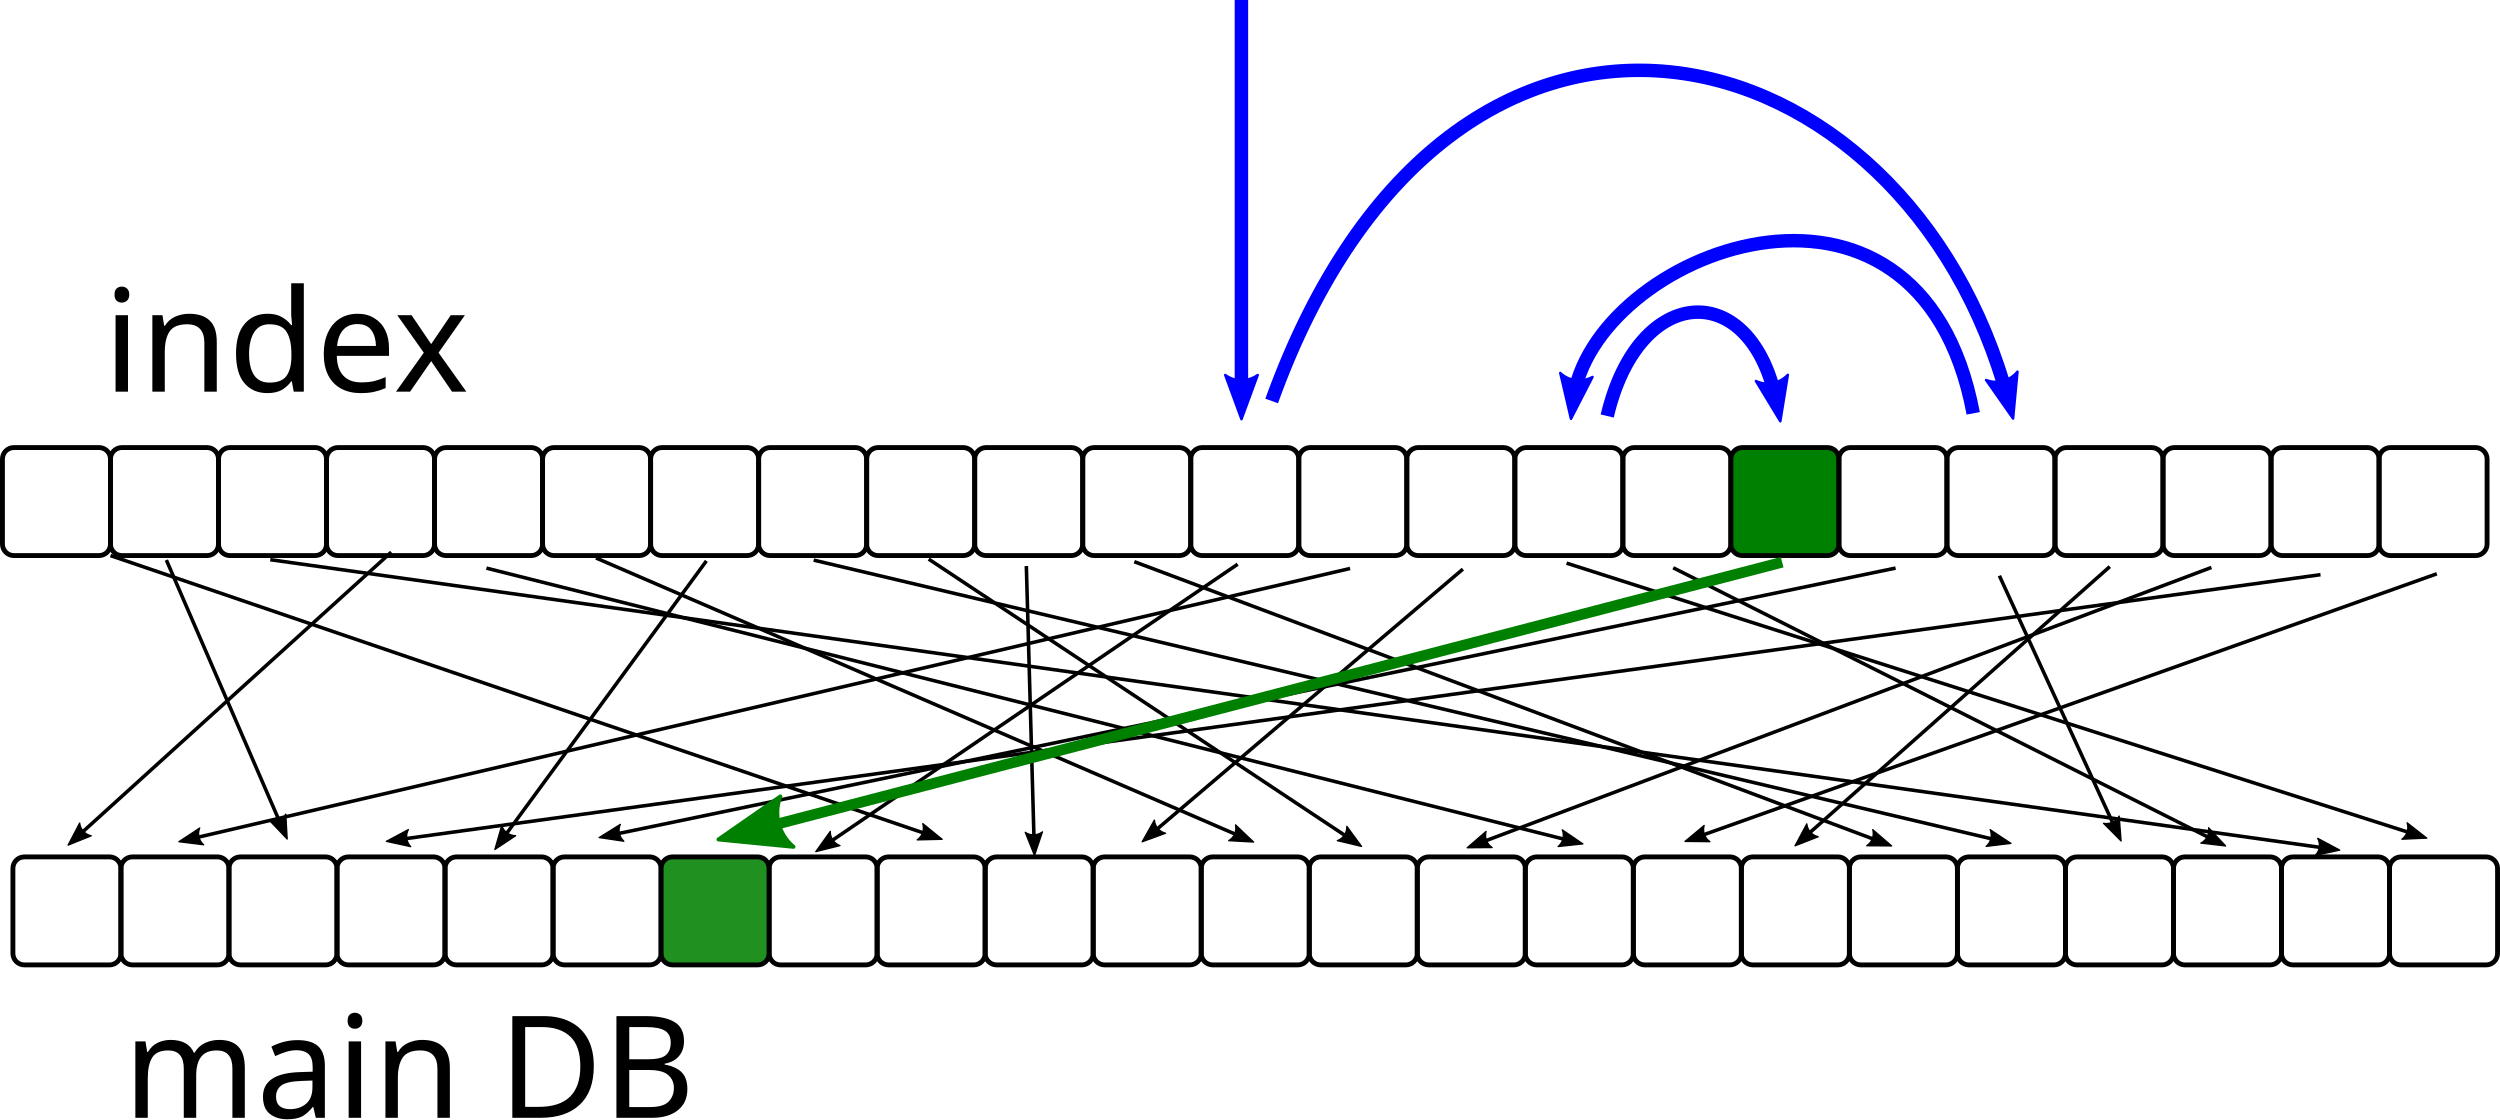
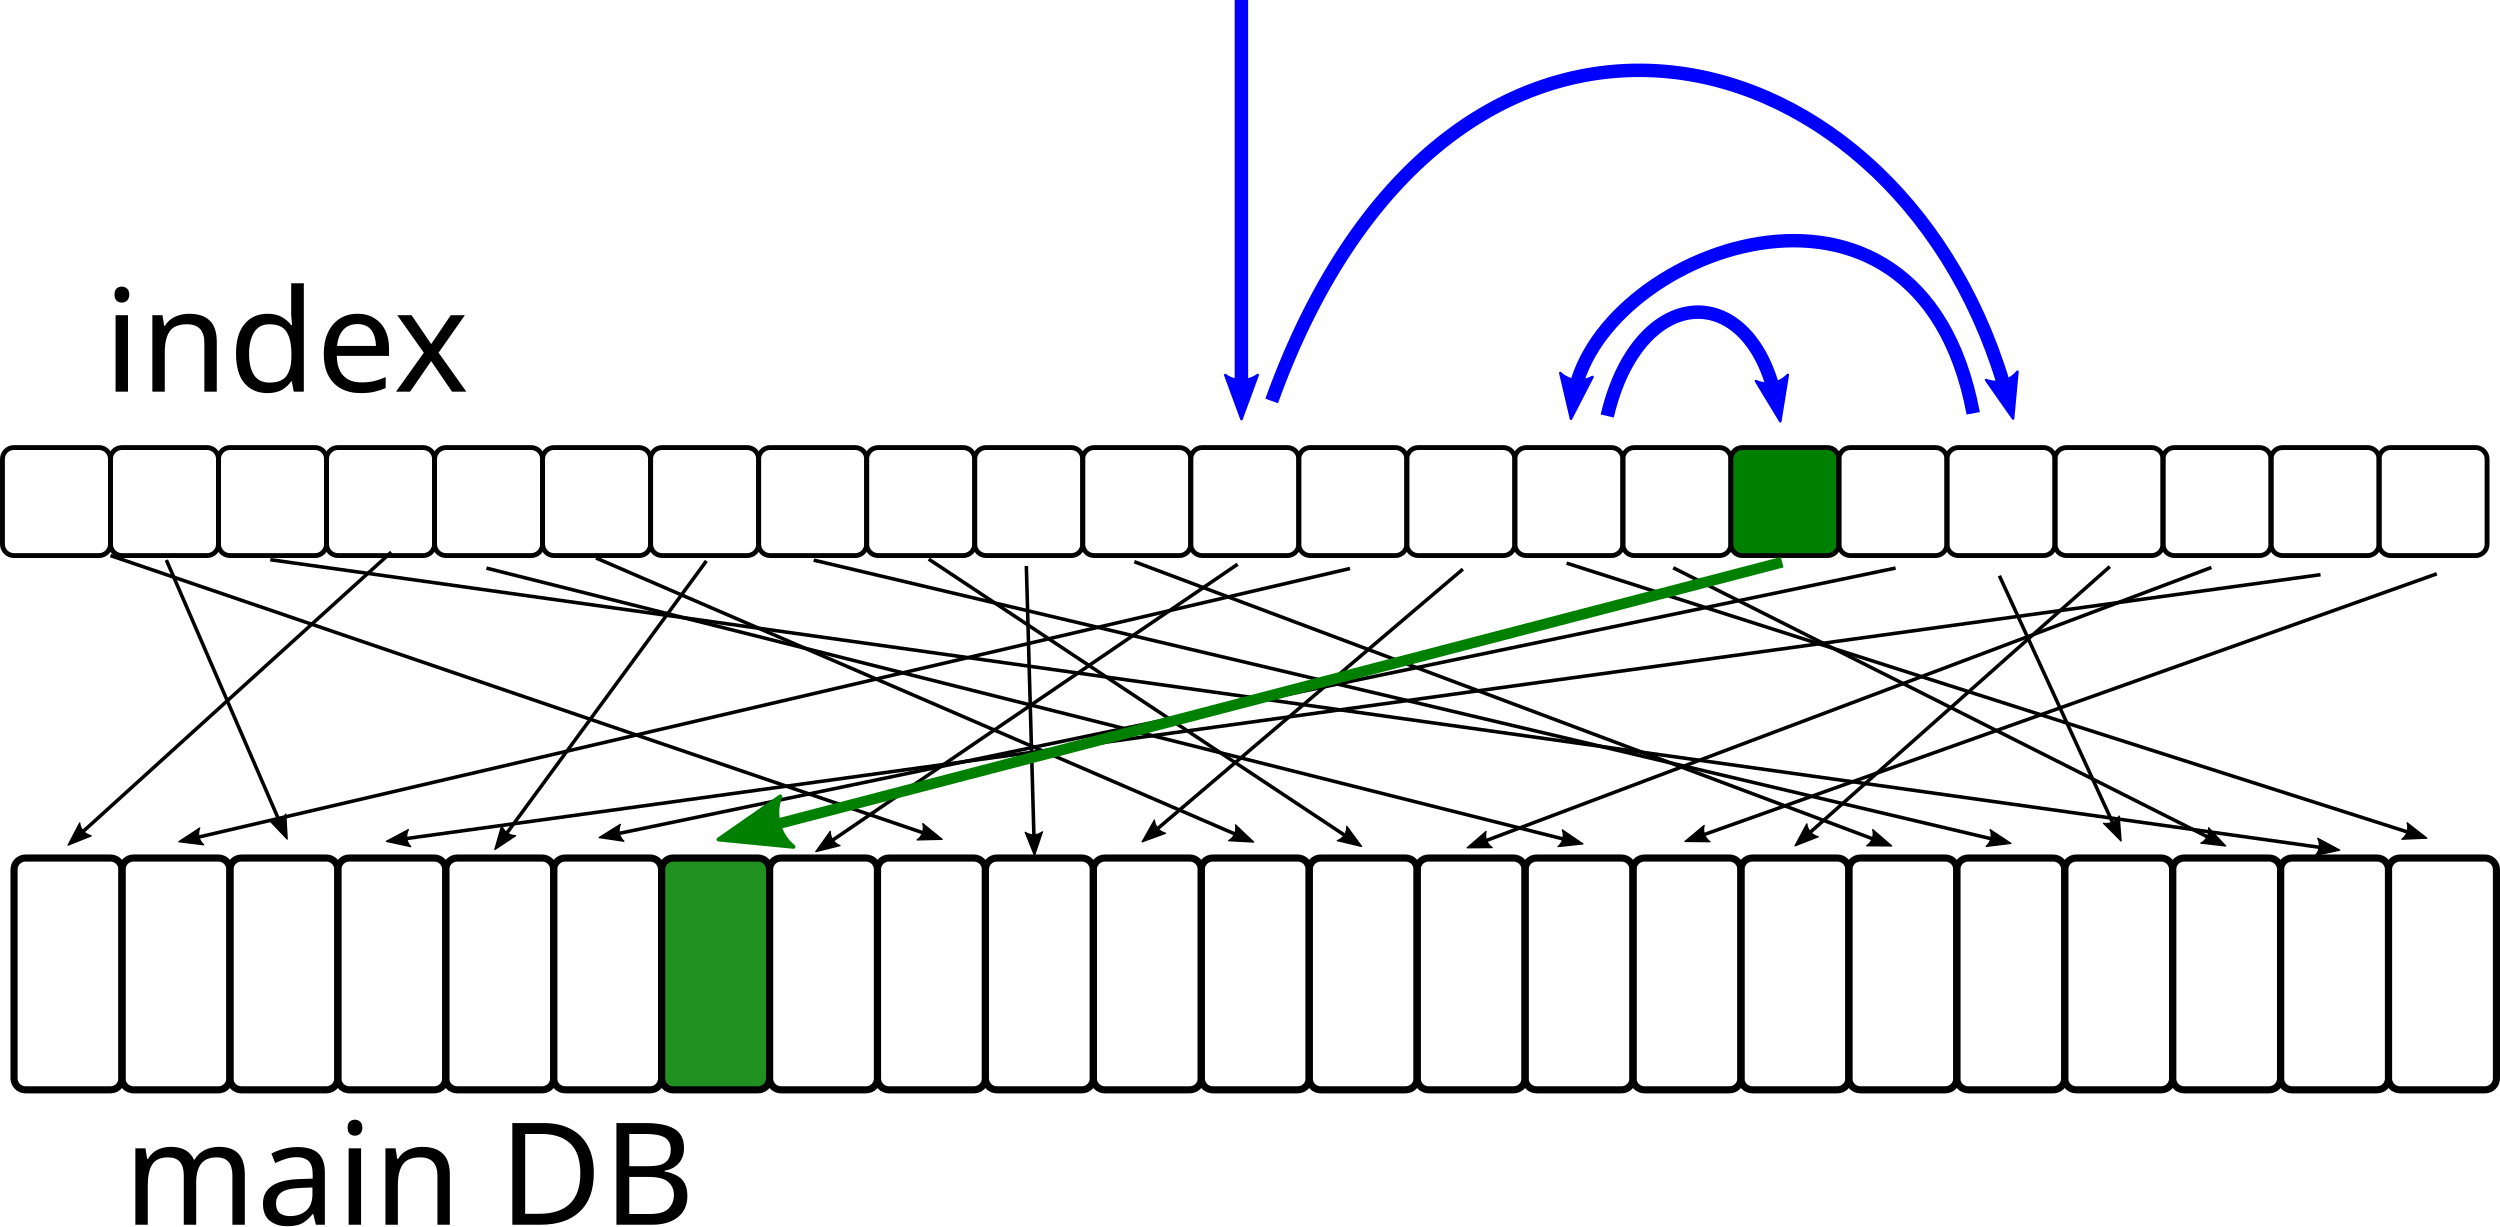
- <svg xmlns="http://www.w3.org/2000/svg" width="185.563mm" height="83.12mm" viewBox="0 0 185.563 83.12" version="1.1" id="svg9821">
+ <svg xmlns="http://www.w3.org/2000/svg" width="185.563mm" height="91.057mm" viewBox="0 0 185.563 91.057" version="1.1" id="svg9821">
  <defs id="defs9815">
    <marker orient="auto" refY="0" refX="0" id="marker20000" style="overflow:visible">
      <path id="path19998" style="fill:#000000;fill-opacity:1;fill-rule:evenodd;stroke:#000000;stroke-width:0.625;stroke-linejoin:round;stroke-opacity:1" d="M 8.719,4.034 -2.207,0.016 8.719,-4.002 c -1.745,2.372 -1.735,5.617 -6e-7,8.035 z" transform="scale(-0.6)" />
    </marker>
    <marker orient="auto" refY="0" refX="0" id="marker19924" style="overflow:visible">
      <path id="path19922" style="fill:#000000;fill-opacity:1;fill-rule:evenodd;stroke:#000000;stroke-width:0.625;stroke-linejoin:round;stroke-opacity:1" d="M 8.719,4.034 -2.207,0.016 8.719,-4.002 c -1.745,2.372 -1.735,5.617 -6e-7,8.035 z" transform="matrix(-0.3,0,0,-0.3,0.69,0)" />
    </marker>
    <marker orient="auto" refY="0" refX="0" id="marker13832" style="overflow:visible">
      <path id="path13830" style="fill:#0000ff;fill-opacity:1;fill-rule:evenodd;stroke:#0000ff;stroke-width:0.625;stroke-linejoin:round;stroke-opacity:1" d="M 8.719,4.034 -2.207,0.016 8.719,-4.002 c -1.745,2.372 -1.735,5.617 -6e-7,8.035 z" transform="matrix(-0.3,0,0,-0.3,0.69,0)" />
    </marker>
    <marker orient="auto" refY="0" refX="0" id="Arrow2Sstart" style="overflow:visible">
      <path id="path4862" style="fill:#0000ff;fill-opacity:1;fill-rule:evenodd;stroke:#0000ff;stroke-width:0.625;stroke-linejoin:round;stroke-opacity:1" d="M 8.719,4.034 -2.207,0.016 8.719,-4.002 c -1.745,2.372 -1.735,5.617 -6e-7,8.035 z" transform="matrix(0.3,0,0,0.3,-0.69,0)" />
    </marker>
    <marker orient="auto" refY="0" refX="0" id="Arrow1Lend" style="overflow:visible">
      <path id="path4835" d="M 0,0 5,-5 -12.5,0 5,5 Z" style="fill:#0000ff;fill-opacity:1;fill-rule:evenodd;stroke:#0000ff;stroke-width:1pt;stroke-opacity:1" transform="matrix(-0.8,0,0,-0.8,-10,0)" />
    </marker>
    <marker style="overflow:visible" id="marker13614" refX="0" refY="0" orient="auto">
      <path transform="matrix(-0.3,0,0,-0.3,0.69,0)" d="M 8.719,4.034 -2.207,0.016 8.719,-4.002 c -1.745,2.372 -1.735,5.617 -6e-7,8.035 z" style="fill:#0000ff;fill-opacity:1;fill-rule:evenodd;stroke:#0000ff;stroke-width:0.625;stroke-linejoin:round;stroke-opacity:1" id="path13612" />
    </marker>
    <marker orient="auto" refY="0" refX="0" id="Arrow2Send" style="overflow:visible">
      <path id="path4865" style="fill:#0000ff;fill-opacity:1;fill-rule:evenodd;stroke:#0000ff;stroke-width:0.625;stroke-linejoin:round;stroke-opacity:1" d="M 8.719,4.034 -2.207,0.016 8.719,-4.002 c -1.745,2.372 -1.735,5.617 -6e-7,8.035 z" transform="matrix(-0.3,0,0,-0.3,0.69,0)" />
    </marker>
    <marker orient="auto" refY="0" refX="0" id="Arrow1Send" style="overflow:visible">
      <path id="path4847" d="M 0,0 5,-5 -12.5,0 5,5 Z" style="fill:#0000ff;fill-opacity:1;fill-rule:evenodd;stroke:#0000ff;stroke-width:1pt;stroke-opacity:1" transform="matrix(-0.2,0,0,-0.2,-1.2,0)" />
    </marker>
    <marker orient="auto" refY="0" refX="0" id="Arrow2Mend" style="overflow:visible">
      <path id="path4859" style="fill:#0000ff;fill-opacity:1;fill-rule:evenodd;stroke:#0000ff;stroke-width:0.625;stroke-linejoin:round;stroke-opacity:1" d="M 8.719,4.034 -2.207,0.016 8.719,-4.002 c -1.745,2.372 -1.735,5.617 -6e-7,8.035 z" transform="scale(-0.6)" />
    </marker>
    <marker style="overflow:visible" id="marker13614-1" refX="0" refY="0" orient="auto">
      <path transform="matrix(-0.3,0,0,-0.3,0.69,0)" d="M 8.719,4.034 -2.207,0.016 8.719,-4.002 c -1.745,2.372 -1.735,5.617 -6e-7,8.035 z" style="fill:#0000ff;fill-opacity:1;fill-rule:evenodd;stroke:#0000ff;stroke-width:0.625;stroke-linejoin:round;stroke-opacity:1" id="path13612-1" />
    </marker>
    <marker style="overflow:visible" id="marker13614-1-3" refX="0" refY="0" orient="auto">
      <path transform="matrix(-0.3,0,0,-0.3,0.69,0)" d="M 8.719,4.034 -2.207,0.016 8.719,-4.002 c -1.745,2.372 -1.735,5.617 -6e-7,8.035 z" style="fill:#0000ff;fill-opacity:1;fill-rule:evenodd;stroke:#0000ff;stroke-width:0.625;stroke-linejoin:round;stroke-opacity:1" id="path13612-1-0" />
    </marker>
    <marker orient="auto" refY="0" refX="0" id="marker20000-9" style="overflow:visible">
      <path id="path19998-2" style="fill:#000000;fill-opacity:1;fill-rule:evenodd;stroke:#000000;stroke-width:0.625;stroke-linejoin:round;stroke-opacity:1" d="M 8.719,4.034 -2.207,0.016 8.719,-4.002 c -1.745,2.372 -1.735,5.617 -6e-7,8.035 z" transform="scale(-0.6)" />
    </marker>
    <marker orient="auto" refY="0" refX="0" id="marker20000-9-1" style="overflow:visible">
      <path id="path19998-2-2" style="fill:#000000;fill-opacity:1;fill-rule:evenodd;stroke:#000000;stroke-width:0.625;stroke-linejoin:round;stroke-opacity:1" d="M 8.719,4.034 -2.207,0.016 8.719,-4.002 c -1.745,2.372 -1.735,5.617 -6e-7,8.035 z" transform="scale(-0.6)" />
    </marker>
    <marker orient="auto" refY="0" refX="0" id="marker20000-9-7" style="overflow:visible">
      <path id="path19998-2-8" style="fill:#000000;fill-opacity:1;fill-rule:evenodd;stroke:#000000;stroke-width:0.625;stroke-linejoin:round;stroke-opacity:1" d="M 8.719,4.034 -2.207,0.016 8.719,-4.002 c -1.745,2.372 -1.735,5.617 -6e-7,8.035 z" transform="scale(-0.6)" />
    </marker>
    <marker orient="auto" refY="0" refX="0" id="marker20000-9-7-3" style="overflow:visible">
      <path id="path19998-2-8-7" style="fill:#000000;fill-opacity:1;fill-rule:evenodd;stroke:#000000;stroke-width:0.625;stroke-linejoin:round;stroke-opacity:1" d="M 8.719,4.034 -2.207,0.016 8.719,-4.002 c -1.745,2.372 -1.735,5.617 -6e-7,8.035 z" transform="scale(-0.6)" />
    </marker>
    <marker orient="auto" refY="0" refX="0" id="marker20000-9-7-3-2" style="overflow:visible">
      <path id="path19998-2-8-7-3" style="fill:#000000;fill-opacity:1;fill-rule:evenodd;stroke:#000000;stroke-width:0.625;stroke-linejoin:round;stroke-opacity:1" d="M 8.719,4.034 -2.207,0.016 8.719,-4.002 c -1.745,2.372 -1.735,5.617 -6e-7,8.035 z" transform="scale(-0.6)" />
    </marker>
    <marker orient="auto" refY="0" refX="0" id="marker20000-9-7-3-2-2" style="overflow:visible">
      <path id="path19998-2-8-7-3-5" style="fill:#000000;fill-opacity:1;fill-rule:evenodd;stroke:#000000;stroke-width:0.625;stroke-linejoin:round;stroke-opacity:1" d="M 8.719,4.034 -2.207,0.016 8.719,-4.002 c -1.745,2.372 -1.735,5.617 -6e-7,8.035 z" transform="scale(-0.6)" />
    </marker>
    <marker orient="auto" refY="0" refX="0" id="marker20000-9-7-3-2-2-7" style="overflow:visible">
      <path id="path19998-2-8-7-3-5-6" style="fill:#000000;fill-opacity:1;fill-rule:evenodd;stroke:#000000;stroke-width:0.625;stroke-linejoin:round;stroke-opacity:1" d="M 8.719,4.034 -2.207,0.016 8.719,-4.002 c -1.745,2.372 -1.735,5.617 -6e-7,8.035 z" transform="scale(-0.6)" />
    </marker>
    <marker orient="auto" refY="0" refX="0" id="marker20000-9-7-3-2-2-7-1" style="overflow:visible">
      <path id="path19998-2-8-7-3-5-6-3" style="fill:#000000;fill-opacity:1;fill-rule:evenodd;stroke:#000000;stroke-width:0.625;stroke-linejoin:round;stroke-opacity:1" d="M 8.719,4.034 -2.207,0.016 8.719,-4.002 c -1.745,2.372 -1.735,5.617 -6e-7,8.035 z" transform="scale(-0.6)" />
    </marker>
    <marker orient="auto" refY="0" refX="0" id="marker20000-9-7-3-2-2-7-1-4" style="overflow:visible">
      <path id="path19998-2-8-7-3-5-6-3-0" style="fill:#000000;fill-opacity:1;fill-rule:evenodd;stroke:#000000;stroke-width:0.625;stroke-linejoin:round;stroke-opacity:1" d="M 8.719,4.034 -2.207,0.016 8.719,-4.002 c -1.745,2.372 -1.735,5.617 -6e-7,8.035 z" transform="scale(-0.6)" />
    </marker>
    <marker orient="auto" refY="0" refX="0" id="marker20000-9-7-3-2-2-7-1-4-5" style="overflow:visible">
      <path id="path19998-2-8-7-3-5-6-3-0-8" style="fill:#000000;fill-opacity:1;fill-rule:evenodd;stroke:#000000;stroke-width:0.625;stroke-linejoin:round;stroke-opacity:1" d="M 8.719,4.034 -2.207,0.016 8.719,-4.002 c -1.745,2.372 -1.735,5.617 -6e-7,8.035 z" transform="scale(-0.6)" />
    </marker>
    <marker orient="auto" refY="0" refX="0" id="marker20000-9-7-3-2-2-7-1-4-0" style="overflow:visible">
      <path id="path19998-2-8-7-3-5-6-3-0-9" style="fill:#000000;fill-opacity:1;fill-rule:evenodd;stroke:#000000;stroke-width:0.625;stroke-linejoin:round;stroke-opacity:1" d="M 8.719,4.034 -2.207,0.016 8.719,-4.002 c -1.745,2.372 -1.735,5.617 -6e-7,8.035 z" transform="scale(-0.6)" />
    </marker>
    <marker orient="auto" refY="0" refX="0" id="marker20000-9-7-3-2-2-7-1-4-0-8" style="overflow:visible">
      <path id="path19998-2-8-7-3-5-6-3-0-9-0" style="fill:#000000;fill-opacity:1;fill-rule:evenodd;stroke:#000000;stroke-width:0.625;stroke-linejoin:round;stroke-opacity:1" d="M 8.719,4.034 -2.207,0.016 8.719,-4.002 c -1.745,2.372 -1.735,5.617 -6e-7,8.035 z" transform="scale(-0.6)" />
    </marker>
    <marker orient="auto" refY="0" refX="0" id="marker20000-9-7-3-2-2-7-1-4-0-8-4" style="overflow:visible">
      <path id="path19998-2-8-7-3-5-6-3-0-9-0-9" style="fill:#000000;fill-opacity:1;fill-rule:evenodd;stroke:#000000;stroke-width:0.625;stroke-linejoin:round;stroke-opacity:1" d="M 8.719,4.034 -2.207,0.016 8.719,-4.002 c -1.745,2.372 -1.735,5.617 -6e-7,8.035 z" transform="scale(-0.6)" />
    </marker>
    <marker orient="auto" refY="0" refX="0" id="marker20000-9-7-3-2-2-7-1-4-0-8-4-1" style="overflow:visible">
      <path id="path19998-2-8-7-3-5-6-3-0-9-0-9-2" style="fill:#000000;fill-opacity:1;fill-rule:evenodd;stroke:#000000;stroke-width:0.625;stroke-linejoin:round;stroke-opacity:1" d="M 8.719,4.034 -2.207,0.016 8.719,-4.002 c -1.745,2.372 -1.735,5.617 -6e-7,8.035 z" transform="scale(-0.6)" />
    </marker>
    <marker orient="auto" refY="0" refX="0" id="marker20000-9-7-3-2-2-7-1-4-0-8-4-1-0" style="overflow:visible">
      <path id="path19998-2-8-7-3-5-6-3-0-9-0-9-2-6" style="fill:#000000;fill-opacity:1;fill-rule:evenodd;stroke:#000000;stroke-width:0.625;stroke-linejoin:round;stroke-opacity:1" d="M 8.719,4.034 -2.207,0.016 8.719,-4.002 c -1.745,2.372 -1.735,5.617 -6e-7,8.035 z" transform="scale(-0.6)" />
    </marker>
    <marker orient="auto" refY="0" refX="0" id="marker20000-9-7-3-2-2-7-1-4-0-8-4-1-9" style="overflow:visible">
      <path id="path19998-2-8-7-3-5-6-3-0-9-0-9-2-0" style="fill:#008000;fill-opacity:1;fill-rule:evenodd;stroke:#008000;stroke-width:0.625;stroke-linejoin:round;stroke-opacity:1" d="M 8.719,4.034 -2.207,0.016 8.719,-4.002 c -1.745,2.372 -1.735,5.617 -6e-7,8.035 z" transform="scale(-0.6)" />
    </marker>
    <marker orient="auto" refY="0" refX="0" id="marker20000-9-7-3-2-2-7-1-4-0-8-4-1-9-3" style="overflow:visible">
      <path id="path19998-2-8-7-3-5-6-3-0-9-0-9-2-0-8" style="fill:#000000;fill-opacity:1;fill-rule:evenodd;stroke:#000000;stroke-width:0.625;stroke-linejoin:round;stroke-opacity:1" d="M 8.719,4.034 -2.207,0.016 8.719,-4.002 c -1.745,2.372 -1.735,5.617 -6e-7,8.035 z" transform="scale(-0.6)" />
    </marker>
    <marker orient="auto" refY="0" refX="0" id="marker20000-9-7-3-2-2-7-1-4-0-8-4-1-9-3-3" style="overflow:visible">
      <path id="path19998-2-8-7-3-5-6-3-0-9-0-9-2-0-8-1" style="fill:#000000;fill-opacity:1;fill-rule:evenodd;stroke:#000000;stroke-width:0.625;stroke-linejoin:round;stroke-opacity:1" d="M 8.719,4.034 -2.207,0.016 8.719,-4.002 c -1.745,2.372 -1.735,5.617 -6e-7,8.035 z" transform="scale(-0.6)" />
    </marker>
    <marker orient="auto" refY="0" refX="0" id="marker20000-9-7-3-2-2-7-1-4-0-8-4-1-9-3-3-0" style="overflow:visible">
      <path id="path19998-2-8-7-3-5-6-3-0-9-0-9-2-0-8-1-5" style="fill:#000000;fill-opacity:1;fill-rule:evenodd;stroke:#000000;stroke-width:0.625;stroke-linejoin:round;stroke-opacity:1" d="M 8.719,4.034 -2.207,0.016 8.719,-4.002 c -1.745,2.372 -1.735,5.617 -6e-7,8.035 z" transform="scale(-0.6)" />
    </marker>
    <marker orient="auto" refY="0" refX="0" id="marker20000-9-7-3-2-2-7-1-4-0-8-4-1-9-3-3-0-3" style="overflow:visible">
      <path id="path19998-2-8-7-3-5-6-3-0-9-0-9-2-0-8-1-5-1" style="fill:#000000;fill-opacity:1;fill-rule:evenodd;stroke:#000000;stroke-width:0.625;stroke-linejoin:round;stroke-opacity:1" d="M 8.719,4.034 -2.207,0.016 8.719,-4.002 c -1.745,2.372 -1.735,5.617 -6e-7,8.035 z" transform="scale(-0.6)" />
    </marker>
    <marker orient="auto" refY="0" refX="0" id="marker20000-9-7-3-2-2-7-1-4-0-8-4-1-9-3-3-0-3-0" style="overflow:visible">
      <path id="path19998-2-8-7-3-5-6-3-0-9-0-9-2-0-8-1-5-1-1" style="fill:#000000;fill-opacity:1;fill-rule:evenodd;stroke:#000000;stroke-width:0.625;stroke-linejoin:round;stroke-opacity:1" d="M 8.719,4.034 -2.207,0.016 8.719,-4.002 c -1.745,2.372 -1.735,5.617 -6e-7,8.035 z" transform="scale(-0.6)" />
    </marker>
    <marker orient="auto" refY="0" refX="0" id="marker20000-9-7-3-2-2-7-1-4-0-8-4-1-9-3-3-0-3-0-9" style="overflow:visible">
      <path id="path19998-2-8-7-3-5-6-3-0-9-0-9-2-0-8-1-5-1-1-1" style="fill:#000000;fill-opacity:1;fill-rule:evenodd;stroke:#000000;stroke-width:0.625;stroke-linejoin:round;stroke-opacity:1" d="M 8.719,4.034 -2.207,0.016 8.719,-4.002 c -1.745,2.372 -1.735,5.617 -6e-7,8.035 z" transform="scale(-0.6)" />
    </marker>
    <marker orient="auto" refY="0" refX="0" id="marker20000-9-7-3-2-2-7-1-4-0-8-4-1-9-35" style="overflow:visible">
      <path id="path19998-2-8-7-3-5-6-3-0-9-0-9-2-0-9" style="fill:#008000;fill-opacity:1;fill-rule:evenodd;stroke:#008000;stroke-width:0.625;stroke-linejoin:round;stroke-opacity:1" d="M 8.719,4.034 -2.207,0.016 8.719,-4.002 c -1.745,2.372 -1.735,5.617 -6e-7,8.035 z" transform="scale(-0.6)" />
    </marker>
    <marker orient="auto" refY="0" refX="0" id="marker20000-9-7-3-2-2-7-1-4-0-8-4-1-9-35-4" style="overflow:visible">
      <path id="path19998-2-8-7-3-5-6-3-0-9-0-9-2-0-9-6" style="fill:#008000;fill-opacity:1;fill-rule:evenodd;stroke:#008000;stroke-width:0.625;stroke-linejoin:round;stroke-opacity:1" d="M 8.719,4.034 -2.207,0.016 8.719,-4.002 c -1.745,2.372 -1.735,5.617 -6e-7,8.035 z" transform="scale(-0.6)" />
    </marker>
  </defs>
  <g id="layer1" transform="translate(-7.335708,-9.855824)">
    <rect style="fill:#000000;fill-opacity:0;stroke:#000000;stroke-width:0.362;stroke-linecap:square;stroke-linejoin:miter;stroke-miterlimit:4;stroke-dasharray:none;stroke-dashoffset:0;stroke-opacity:1" id="rect10368" width="8.018" height="8.018" x="7.517" y="43.076" rx="0.852" />
    <rect style="fill:#000000;fill-opacity:0;stroke:#000000;stroke-width:0.362;stroke-linecap:square;stroke-linejoin:miter;stroke-miterlimit:4;stroke-dasharray:none;stroke-dashoffset:0;stroke-opacity:1" id="rect10368-5" width="8.018" height="8.018" x="15.535" y="43.076" rx="0.852" />
    <rect style="fill:#000000;fill-opacity:0;stroke:#000000;stroke-width:0.362;stroke-linecap:square;stroke-linejoin:miter;stroke-miterlimit:4;stroke-dasharray:none;stroke-dashoffset:0;stroke-opacity:1" id="rect10368-8" width="8.018" height="8.018" x="23.553" y="43.076" rx="0.852" />
    <rect style="fill:#000000;fill-opacity:0;stroke:#000000;stroke-width:0.362;stroke-linecap:square;stroke-linejoin:miter;stroke-miterlimit:4;stroke-dasharray:none;stroke-dashoffset:0;stroke-opacity:1" id="rect10368-5-5" width="8.018" height="8.018" x="31.572" y="43.076" rx="0.852" />
    <rect style="fill:#000000;fill-opacity:0;stroke:#000000;stroke-width:0.362;stroke-linecap:square;stroke-linejoin:miter;stroke-miterlimit:4;stroke-dasharray:none;stroke-dashoffset:0;stroke-opacity:1" id="rect10368-7" width="8.018" height="8.018" x="39.59" y="43.076" rx="0.852" />
    <rect style="fill:#000000;fill-opacity:0;stroke:#000000;stroke-width:0.362;stroke-linecap:square;stroke-linejoin:miter;stroke-miterlimit:4;stroke-dasharray:none;stroke-dashoffset:0;stroke-opacity:1" id="rect10368-5-3" width="8.018" height="8.018" x="47.609" y="43.076" rx="0.852" />
    <rect style="fill:#000000;fill-opacity:0;stroke:#000000;stroke-width:0.362;stroke-linecap:square;stroke-linejoin:miter;stroke-miterlimit:4;stroke-dasharray:none;stroke-dashoffset:0;stroke-opacity:1" id="rect10368-8-3" width="8.018" height="8.018" x="55.627" y="43.076" rx="0.852" />
    <rect style="fill:#000000;fill-opacity:0;stroke:#000000;stroke-width:0.362;stroke-linecap:square;stroke-linejoin:miter;stroke-miterlimit:4;stroke-dasharray:none;stroke-dashoffset:0;stroke-opacity:1" id="rect10368-5-5-8" width="8.018" height="8.018" x="63.646" y="43.076" rx="0.852" />
    <rect style="fill:#000000;fill-opacity:0;stroke:#000000;stroke-width:0.362;stroke-linecap:square;stroke-linejoin:miter;stroke-miterlimit:4;stroke-dasharray:none;stroke-dashoffset:0;stroke-opacity:1" id="rect10368-5-3-9" width="8.018" height="8.018" x="71.664" y="43.076" rx="0.852" />
    <rect style="fill:#000000;fill-opacity:0;stroke:#000000;stroke-width:0.362;stroke-linecap:square;stroke-linejoin:miter;stroke-miterlimit:4;stroke-dasharray:none;stroke-dashoffset:0;stroke-opacity:1" id="rect10368-8-3-5" width="8.018" height="8.018" x="79.682" y="43.076" rx="0.852" />
    <rect style="fill:#000000;fill-opacity:0;stroke:#000000;stroke-width:0.362;stroke-linecap:square;stroke-linejoin:miter;stroke-miterlimit:4;stroke-dasharray:none;stroke-dashoffset:0;stroke-opacity:1" id="rect10368-5-5-8-5" width="8.018" height="8.018" x="87.701" y="43.076" rx="0.852" />
    <path style="fill:none;stroke:#0000ff;stroke-width:1;stroke-linecap:butt;stroke-linejoin:miter;stroke-miterlimit:4;stroke-dasharray:none;stroke-opacity:1;marker-end:url(#marker13832)" d="M 99.48,9.856 V 39.617" id="path10448" />
    <rect style="fill:#000000;fill-opacity:0;stroke:#000000;stroke-width:0.362;stroke-linecap:square;stroke-linejoin:miter;stroke-miterlimit:4;stroke-dasharray:none;stroke-dashoffset:0;stroke-opacity:1" id="rect10368-3" width="8.018" height="8.018" x="95.719" y="43.076" rx="0.852" />
    <rect style="fill:#000000;fill-opacity:0;stroke:#000000;stroke-width:0.362;stroke-linecap:square;stroke-linejoin:miter;stroke-miterlimit:4;stroke-dasharray:none;stroke-dashoffset:0;stroke-opacity:1" id="rect10368-5-8" width="8.018" height="8.018" x="103.738" y="43.076" rx="0.852" />
    <rect style="fill:#000000;fill-opacity:0;stroke:#000000;stroke-width:0.362;stroke-linecap:square;stroke-linejoin:miter;stroke-miterlimit:4;stroke-dasharray:none;stroke-dashoffset:0;stroke-opacity:1" id="rect10368-8-6" width="8.018" height="8.018" x="111.756" y="43.076" rx="0.852" />
    <rect style="fill:#000000;fill-opacity:0;stroke:#000000;stroke-width:0.362;stroke-linecap:square;stroke-linejoin:miter;stroke-miterlimit:4;stroke-dasharray:none;stroke-dashoffset:0;stroke-opacity:1" id="rect10368-5-5-0" width="8.018" height="8.018" x="119.775" y="43.076" rx="0.852" />
    <rect style="fill:#000000;fill-opacity:0;stroke:#000000;stroke-width:0.362;stroke-linecap:square;stroke-linejoin:miter;stroke-miterlimit:4;stroke-dasharray:none;stroke-dashoffset:0;stroke-opacity:1" id="rect10368-7-3" width="8.018" height="8.018" x="127.793" y="43.076" rx="0.852" />
    <rect style="fill:#008000;fill-opacity:1;stroke:#000000;stroke-width:0.362;stroke-linecap:square;stroke-linejoin:miter;stroke-miterlimit:4;stroke-dasharray:none;stroke-dashoffset:0;stroke-opacity:1" id="rect10368-5-3-3" width="8.018" height="8.018" x="135.811" y="43.076" rx="0.852" />
    <rect style="fill:#000000;fill-opacity:0;stroke:#000000;stroke-width:0.362;stroke-linecap:square;stroke-linejoin:miter;stroke-miterlimit:4;stroke-dasharray:none;stroke-dashoffset:0;stroke-opacity:1" id="rect10368-8-3-6" width="8.018" height="8.018" x="143.83" y="43.076" rx="0.852" />
    <rect style="fill:#000000;fill-opacity:0;stroke:#000000;stroke-width:0.362;stroke-linecap:square;stroke-linejoin:miter;stroke-miterlimit:4;stroke-dasharray:none;stroke-dashoffset:0;stroke-opacity:1" id="rect10368-5-5-8-1" width="8.018" height="8.018" x="151.848" y="43.076" rx="0.852" />
    <rect style="fill:#000000;fill-opacity:0;stroke:#000000;stroke-width:0.362;stroke-linecap:square;stroke-linejoin:miter;stroke-miterlimit:4;stroke-dasharray:none;stroke-dashoffset:0;stroke-opacity:1" id="rect10368-5-3-9-8" width="8.018" height="8.018" x="159.867" y="43.076" rx="0.852" />
    <rect style="fill:#000000;fill-opacity:0;stroke:#000000;stroke-width:0.362;stroke-linecap:square;stroke-linejoin:miter;stroke-miterlimit:4;stroke-dasharray:none;stroke-dashoffset:0;stroke-opacity:1" id="rect10368-8-3-5-7" width="8.018" height="8.018" x="167.885" y="43.076" rx="0.852" />
    <rect style="fill:#000000;fill-opacity:0;stroke:#000000;stroke-width:0.362;stroke-linecap:square;stroke-linejoin:miter;stroke-miterlimit:4;stroke-dasharray:none;stroke-dashoffset:0;stroke-opacity:1" id="rect10368-5-5-8-5-0" width="8.018" height="8.018" x="175.904" y="43.076" rx="0.852" />
    <rect style="fill:#000000;fill-opacity:0;stroke:#000000;stroke-width:0.362;stroke-linecap:square;stroke-linejoin:miter;stroke-miterlimit:4;stroke-dasharray:none;stroke-dashoffset:0;stroke-opacity:1" id="rect10368-5-5-8-5-0-5" width="8.018" height="8.018" x="183.922" y="43.076" rx="0.852" />
    <path style="fill:none;stroke:#0000ff;stroke-width:1;stroke-linecap:butt;stroke-linejoin:miter;stroke-miterlimit:4;stroke-dasharray:none;stroke-opacity:1;marker-end:url(#marker13614)" d="m 101.725,39.617 c 13.381,-37.095 47.252,-28.039 54.681,0" id="path11162" />
    <path style="fill:none;stroke:#0000ff;stroke-width:1;stroke-linecap:butt;stroke-linejoin:miter;stroke-miterlimit:4;stroke-dasharray:none;stroke-opacity:1;marker-end:url(#marker13614-1)" d="M 153.798,40.536 C 149.78,19.156 125.466,28.587 124.103,39.6" id="path11162-0" />
    <path style="fill:none;stroke:#0000ff;stroke-width:1;stroke-linecap:butt;stroke-linejoin:miter;stroke-miterlimit:4;stroke-dasharray:none;stroke-opacity:1;marker-end:url(#marker13614-1-3)" d="m 126.631,40.735 c 2.343,-9.967 10.77,-10.265 12.586,-0.935" id="path11162-0-0" />
-     <rect style="fill:#000000;fill-opacity:0;stroke:#000000;stroke-width:0.362;stroke-linecap:square;stroke-linejoin:miter;stroke-miterlimit:4;stroke-dasharray:none;stroke-dashoffset:0;stroke-opacity:1" id="rect10368-4" width="8.018" height="8.018" x="8.294" y="73.459" rx="0.852" />
-     <rect style="fill:#000000;fill-opacity:0;stroke:#000000;stroke-width:0.362;stroke-linecap:square;stroke-linejoin:miter;stroke-miterlimit:4;stroke-dasharray:none;stroke-dashoffset:0;stroke-opacity:1" id="rect10368-5-54" width="8.018" height="8.018" x="16.312" y="73.459" rx="0.852" />
-     <rect style="fill:#000000;fill-opacity:0;stroke:#000000;stroke-width:0.362;stroke-linecap:square;stroke-linejoin:miter;stroke-miterlimit:4;stroke-dasharray:none;stroke-dashoffset:0;stroke-opacity:1" id="rect10368-8-2" width="8.018" height="8.018" x="24.331" y="73.459" rx="0.852" />
-     <rect style="fill:#000000;fill-opacity:0;stroke:#000000;stroke-width:0.362;stroke-linecap:square;stroke-linejoin:miter;stroke-miterlimit:4;stroke-dasharray:none;stroke-dashoffset:0;stroke-opacity:1" id="rect10368-5-5-4" width="8.018" height="8.018" x="32.349" y="73.459" rx="0.852" />
-     <rect style="fill:#000000;fill-opacity:0;stroke:#000000;stroke-width:0.362;stroke-linecap:square;stroke-linejoin:miter;stroke-miterlimit:4;stroke-dasharray:none;stroke-dashoffset:0;stroke-opacity:1" id="rect10368-7-9" width="8.018" height="8.018" x="40.368" y="73.459" rx="0.852" />
-     <rect style="fill:#000000;fill-opacity:0;stroke:#000000;stroke-width:0.362;stroke-linecap:square;stroke-linejoin:miter;stroke-miterlimit:4;stroke-dasharray:none;stroke-dashoffset:0;stroke-opacity:1" id="rect10368-5-3-99" width="8.018" height="8.018" x="48.386" y="73.459" rx="0.852" />
-     <rect style="fill:#000000;fill-opacity:0;stroke:#000000;stroke-width:0.362;stroke-linecap:square;stroke-linejoin:miter;stroke-miterlimit:4;stroke-dasharray:none;stroke-dashoffset:0;stroke-opacity:1" id="rect10368-8-3-4" width="8.018" height="8.018" x="96.497" y="73.459" rx="0.852" />
-     <rect style="fill:#000000;fill-opacity:0;stroke:#000000;stroke-width:0.362;stroke-linecap:square;stroke-linejoin:miter;stroke-miterlimit:4;stroke-dasharray:none;stroke-dashoffset:0;stroke-opacity:1" id="rect10368-5-5-8-9" width="8.018" height="8.018" x="64.423" y="73.459" rx="0.852" />
-     <rect style="fill:#000000;fill-opacity:0;stroke:#000000;stroke-width:0.362;stroke-linecap:square;stroke-linejoin:miter;stroke-miterlimit:4;stroke-dasharray:none;stroke-dashoffset:0;stroke-opacity:1" id="rect10368-5-3-9-81" width="8.018" height="8.018" x="72.441" y="73.459" rx="0.852" />
-     <rect style="fill:#000000;fill-opacity:0;stroke:#000000;stroke-width:0.362;stroke-linecap:square;stroke-linejoin:miter;stroke-miterlimit:4;stroke-dasharray:none;stroke-dashoffset:0;stroke-opacity:1" id="rect10368-8-3-5-6" width="8.018" height="8.018" x="80.46" y="73.459" rx="0.852" />
-     <rect style="fill:#000000;fill-opacity:0;stroke:#000000;stroke-width:0.362;stroke-linecap:square;stroke-linejoin:miter;stroke-miterlimit:4;stroke-dasharray:none;stroke-dashoffset:0;stroke-opacity:1" id="rect10368-5-5-8-5-3" width="8.018" height="8.018" x="88.478" y="73.459" rx="0.852" />
-     <rect style="fill:#008000;fill-opacity:0.874;stroke:#000000;stroke-width:0.362;stroke-linecap:square;stroke-linejoin:miter;stroke-miterlimit:4;stroke-dasharray:none;stroke-dashoffset:0;stroke-opacity:1" id="rect10368-3-9" width="8.018" height="8.018" x="56.404" y="73.459" rx="0.852" />
-     <rect style="fill:#000000;fill-opacity:0;stroke:#000000;stroke-width:0.362;stroke-linecap:square;stroke-linejoin:miter;stroke-miterlimit:4;stroke-dasharray:none;stroke-dashoffset:0;stroke-opacity:1" id="rect10368-5-8-3" width="8.018" height="8.018" x="104.515" y="73.459" rx="0.852" />
-     <rect style="fill:#000000;fill-opacity:0;stroke:#000000;stroke-width:0.362;stroke-linecap:square;stroke-linejoin:miter;stroke-miterlimit:4;stroke-dasharray:none;stroke-dashoffset:0;stroke-opacity:1" id="rect10368-8-6-3" width="8.018" height="8.018" x="112.534" y="73.459" rx="0.852" />
-     <rect style="fill:#000000;fill-opacity:0;stroke:#000000;stroke-width:0.362;stroke-linecap:square;stroke-linejoin:miter;stroke-miterlimit:4;stroke-dasharray:none;stroke-dashoffset:0;stroke-opacity:1" id="rect10368-5-5-0-4" width="8.018" height="8.018" x="120.552" y="73.459" rx="0.852" />
-     <rect style="fill:#000000;fill-opacity:0;stroke:#000000;stroke-width:0.362;stroke-linecap:square;stroke-linejoin:miter;stroke-miterlimit:4;stroke-dasharray:none;stroke-dashoffset:0;stroke-opacity:1" id="rect10368-7-3-6" width="8.018" height="8.018" x="128.57" y="73.459" rx="0.852" />
-     <rect style="fill:none;fill-opacity:1;stroke:#000000;stroke-width:0.362;stroke-linecap:square;stroke-linejoin:miter;stroke-miterlimit:4;stroke-dasharray:none;stroke-dashoffset:0;stroke-opacity:1" id="rect10368-5-3-3-1" width="8.018" height="8.018" x="136.589" y="73.459" rx="0.852" />
-     <rect style="fill:#000000;fill-opacity:0;stroke:#000000;stroke-width:0.362;stroke-linecap:square;stroke-linejoin:miter;stroke-miterlimit:4;stroke-dasharray:none;stroke-dashoffset:0;stroke-opacity:1" id="rect10368-8-3-6-5" width="8.018" height="8.018" x="144.607" y="73.459" rx="0.852" />
-     <rect style="fill:#000000;fill-opacity:0;stroke:#000000;stroke-width:0.362;stroke-linecap:square;stroke-linejoin:miter;stroke-miterlimit:4;stroke-dasharray:none;stroke-dashoffset:0;stroke-opacity:1" id="rect10368-5-5-8-1-6" width="8.018" height="8.018" x="152.626" y="73.459" rx="0.852" />
-     <rect style="fill:#000000;fill-opacity:0;stroke:#000000;stroke-width:0.362;stroke-linecap:square;stroke-linejoin:miter;stroke-miterlimit:4;stroke-dasharray:none;stroke-dashoffset:0;stroke-opacity:1" id="rect10368-5-3-9-8-1" width="8.018" height="8.018" x="160.644" y="73.459" rx="0.852" />
-     <rect style="fill:#000000;fill-opacity:0;stroke:#000000;stroke-width:0.362;stroke-linecap:square;stroke-linejoin:miter;stroke-miterlimit:4;stroke-dasharray:none;stroke-dashoffset:0;stroke-opacity:1" id="rect10368-8-3-5-7-7" width="8.018" height="8.018" x="168.663" y="73.459" rx="0.852" />
-     <rect style="fill:#000000;fill-opacity:0;stroke:#000000;stroke-width:0.362;stroke-linecap:square;stroke-linejoin:miter;stroke-miterlimit:4;stroke-dasharray:none;stroke-dashoffset:0;stroke-opacity:1" id="rect10368-5-5-8-5-0-2" width="8.018" height="8.018" x="176.681" y="73.459" rx="0.852" />
-     <rect style="fill:#000000;fill-opacity:0;stroke:#000000;stroke-width:0.362;stroke-linecap:square;stroke-linejoin:miter;stroke-miterlimit:4;stroke-dasharray:none;stroke-dashoffset:0;stroke-opacity:1" id="rect10368-5-5-8-5-0-5-2" width="8.018" height="8.018" x="184.699" y="73.459" rx="0.852" />
+     <rect style="fill:#000000;fill-opacity:0;stroke:#000000;stroke-width:0.529;stroke-linecap:square;stroke-linejoin:miter;stroke-miterlimit:4;stroke-dasharray:none;stroke-dashoffset:0;stroke-opacity:1" id="rect10368-4" width="8.011" height="17.205" x="8.378" y="73.543" rx="0.851" />
+     <rect style="fill:#000000;fill-opacity:0;stroke:#000000;stroke-width:0.529;stroke-linecap:square;stroke-linejoin:miter;stroke-miterlimit:4;stroke-dasharray:none;stroke-dashoffset:0;stroke-opacity:1" id="rect10368-5-54" width="8.011" height="17.205" x="16.389" y="73.543" rx="0.851" />
+     <rect style="fill:#000000;fill-opacity:0;stroke:#000000;stroke-width:0.529;stroke-linecap:square;stroke-linejoin:miter;stroke-miterlimit:4;stroke-dasharray:none;stroke-dashoffset:0;stroke-opacity:1" id="rect10368-8-2" width="8.011" height="17.205" x="24.4" y="73.543" rx="0.851" />
+     <rect style="fill:#000000;fill-opacity:0;stroke:#000000;stroke-width:0.529;stroke-linecap:square;stroke-linejoin:miter;stroke-miterlimit:4;stroke-dasharray:none;stroke-dashoffset:0;stroke-opacity:1" id="rect10368-5-5-4" width="8.011" height="17.205" x="32.411" y="73.543" rx="0.851" />
+     <rect style="fill:#000000;fill-opacity:0;stroke:#000000;stroke-width:0.529;stroke-linecap:square;stroke-linejoin:miter;stroke-miterlimit:4;stroke-dasharray:none;stroke-dashoffset:0;stroke-opacity:1" id="rect10368-7-9" width="8.011" height="17.205" x="40.422" y="73.543" rx="0.851" />
+     <rect style="fill:#000000;fill-opacity:0;stroke:#000000;stroke-width:0.529;stroke-linecap:square;stroke-linejoin:miter;stroke-miterlimit:4;stroke-dasharray:none;stroke-dashoffset:0;stroke-opacity:1" id="rect10368-5-3-99" width="8.011" height="17.205" x="48.433" y="73.543" rx="0.851" />
+     <rect style="fill:#000000;fill-opacity:0;stroke:#000000;stroke-width:0.529;stroke-linecap:square;stroke-linejoin:miter;stroke-miterlimit:4;stroke-dasharray:none;stroke-dashoffset:0;stroke-opacity:1" id="rect10368-8-3-4" width="8.011" height="17.205" x="96.5" y="73.543" rx="0.851" />
+     <rect style="fill:#000000;fill-opacity:0;stroke:#000000;stroke-width:0.529;stroke-linecap:square;stroke-linejoin:miter;stroke-miterlimit:4;stroke-dasharray:none;stroke-dashoffset:0;stroke-opacity:1" id="rect10368-5-5-8-9" width="8.011" height="17.205" x="64.456" y="73.543" rx="0.851" />
+     <rect style="fill:#000000;fill-opacity:0;stroke:#000000;stroke-width:0.529;stroke-linecap:square;stroke-linejoin:miter;stroke-miterlimit:4;stroke-dasharray:none;stroke-dashoffset:0;stroke-opacity:1" id="rect10368-5-3-9-81" width="8.011" height="17.205" x="72.467" y="73.543" rx="0.851" />
+     <rect style="fill:#000000;fill-opacity:0;stroke:#000000;stroke-width:0.529;stroke-linecap:square;stroke-linejoin:miter;stroke-miterlimit:4;stroke-dasharray:none;stroke-dashoffset:0;stroke-opacity:1" id="rect10368-8-3-5-6" width="8.011" height="17.205" x="80.478" y="73.543" rx="0.851" />
+     <rect style="fill:#000000;fill-opacity:0;stroke:#000000;stroke-width:0.529;stroke-linecap:square;stroke-linejoin:miter;stroke-miterlimit:4;stroke-dasharray:none;stroke-dashoffset:0;stroke-opacity:1" id="rect10368-5-5-8-5-3" width="8.011" height="17.205" x="88.489" y="73.543" rx="0.851" />
+     <rect style="fill:#008000;fill-opacity:0.874;stroke:#000000;stroke-width:0.529;stroke-linecap:square;stroke-linejoin:miter;stroke-miterlimit:4;stroke-dasharray:none;stroke-dashoffset:0;stroke-opacity:1" id="rect10368-3-9" width="8.011" height="17.205" x="56.445" y="73.543" rx="0.851" />
+     <rect style="fill:#000000;fill-opacity:0;stroke:#000000;stroke-width:0.529;stroke-linecap:square;stroke-linejoin:miter;stroke-miterlimit:4;stroke-dasharray:none;stroke-dashoffset:0;stroke-opacity:1" id="rect10368-5-8-3" width="8.011" height="17.205" x="104.511" y="73.543" rx="0.851" />
+     <rect style="fill:#000000;fill-opacity:0;stroke:#000000;stroke-width:0.529;stroke-linecap:square;stroke-linejoin:miter;stroke-miterlimit:4;stroke-dasharray:none;stroke-dashoffset:0;stroke-opacity:1" id="rect10368-8-6-3" width="8.011" height="17.205" x="112.523" y="73.543" rx="0.851" />
+     <rect style="fill:#000000;fill-opacity:0;stroke:#000000;stroke-width:0.529;stroke-linecap:square;stroke-linejoin:miter;stroke-miterlimit:4;stroke-dasharray:none;stroke-dashoffset:0;stroke-opacity:1" id="rect10368-5-5-0-4" width="8.011" height="17.205" x="120.534" y="73.543" rx="0.851" />
+     <rect style="fill:#000000;fill-opacity:0;stroke:#000000;stroke-width:0.529;stroke-linecap:square;stroke-linejoin:miter;stroke-miterlimit:4;stroke-dasharray:none;stroke-dashoffset:0;stroke-opacity:1" id="rect10368-7-3-6" width="8.011" height="17.205" x="128.545" y="73.543" rx="0.851" />
+     <rect style="fill:none;fill-opacity:1;stroke:#000000;stroke-width:0.529;stroke-linecap:square;stroke-linejoin:miter;stroke-miterlimit:4;stroke-dasharray:none;stroke-dashoffset:0;stroke-opacity:1" id="rect10368-5-3-3-1" width="8.011" height="17.205" x="136.556" y="73.543" rx="0.851" />
+     <rect style="fill:#000000;fill-opacity:0;stroke:#000000;stroke-width:0.529;stroke-linecap:square;stroke-linejoin:miter;stroke-miterlimit:4;stroke-dasharray:none;stroke-dashoffset:0;stroke-opacity:1" id="rect10368-8-3-6-5" width="8.011" height="17.205" x="144.567" y="73.543" rx="0.851" />
+     <rect style="fill:#000000;fill-opacity:0;stroke:#000000;stroke-width:0.529;stroke-linecap:square;stroke-linejoin:miter;stroke-miterlimit:4;stroke-dasharray:none;stroke-dashoffset:0;stroke-opacity:1" id="rect10368-5-5-8-1-6" width="8.011" height="17.205" x="152.578" y="73.543" rx="0.851" />
+     <rect style="fill:#000000;fill-opacity:0;stroke:#000000;stroke-width:0.529;stroke-linecap:square;stroke-linejoin:miter;stroke-miterlimit:4;stroke-dasharray:none;stroke-dashoffset:0;stroke-opacity:1" id="rect10368-5-3-9-8-1" width="8.011" height="17.205" x="160.589" y="73.543" rx="0.851" />
+     <rect style="fill:#000000;fill-opacity:0;stroke:#000000;stroke-width:0.529;stroke-linecap:square;stroke-linejoin:miter;stroke-miterlimit:4;stroke-dasharray:none;stroke-dashoffset:0;stroke-opacity:1" id="rect10368-8-3-5-7-7" width="8.011" height="17.205" x="168.601" y="73.543" rx="0.851" />
+     <rect style="fill:#000000;fill-opacity:0;stroke:#000000;stroke-width:0.529;stroke-linecap:square;stroke-linejoin:miter;stroke-miterlimit:4;stroke-dasharray:none;stroke-dashoffset:0;stroke-opacity:1" id="rect10368-5-5-8-5-0-2" width="8.011" height="17.205" x="176.612" y="73.543" rx="0.851" />
+     <rect style="fill:#000000;fill-opacity:0;stroke:#000000;stroke-width:0.529;stroke-linecap:square;stroke-linejoin:miter;stroke-miterlimit:4;stroke-dasharray:none;stroke-dashoffset:0;stroke-opacity:1" id="rect10368-5-5-8-5-0-5-2" width="8.011" height="17.205" x="184.623" y="73.543" rx="0.851" />
    <path style="fill:none;stroke:#000000;stroke-width:0.265;stroke-linecap:butt;stroke-linejoin:miter;stroke-miterlimit:4;stroke-dasharray:none;stroke-opacity:1;marker-end:url(#marker20000)" d="M 15.535,51.095 76.933,72.042" id="path19920" />
    <path style="fill:none;stroke:#000000;stroke-width:0.265;stroke-linecap:butt;stroke-linejoin:miter;stroke-miterlimit:4;stroke-dasharray:none;stroke-opacity:1;marker-end:url(#marker20000-9)" d="M 19.684,51.426 28.51,71.813" id="path19920-8" />
    <path style="fill:none;stroke:#000000;stroke-width:0.265;stroke-linecap:butt;stroke-linejoin:miter;stroke-miterlimit:4;stroke-dasharray:none;stroke-opacity:1;marker-end:url(#marker20000-9-1)" d="M 27.396,51.4 180.655,72.909" id="path19920-8-4" />
    <path style="fill:none;stroke:#000000;stroke-width:0.265;stroke-linecap:butt;stroke-linejoin:miter;stroke-miterlimit:4;stroke-dasharray:none;stroke-opacity:1;marker-end:url(#marker20000-9-7)" d="M 36.377,50.839 12.649,72.348" id="path19920-8-6" />
    <path style="fill:none;stroke:#000000;stroke-width:0.265;stroke-linecap:butt;stroke-linejoin:miter;stroke-miterlimit:4;stroke-dasharray:none;stroke-opacity:1;marker-end:url(#marker20000-9-7-3)" d="M 43.443,52.026 124.486,72.412" id="path19920-8-6-7" />
    <path style="fill:none;stroke:#000000;stroke-width:0.265;stroke-linecap:butt;stroke-linejoin:miter;stroke-miterlimit:4;stroke-dasharray:none;stroke-opacity:1;marker-end:url(#marker20000-9-7-3-2)" d="M 51.574,51.272 100.062,72.22" id="path19920-8-6-7-7" />
    <path style="fill:none;stroke:#000000;stroke-width:0.265;stroke-linecap:butt;stroke-linejoin:miter;stroke-miterlimit:4;stroke-dasharray:none;stroke-opacity:1;marker-end:url(#marker20000-9-7-3-2-2)" d="M 59.767,51.491 44.272,72.625" id="path19920-8-6-7-7-3" />
    <path style="fill:none;stroke:#000000;stroke-width:0.265;stroke-linecap:butt;stroke-linejoin:miter;stroke-miterlimit:4;stroke-dasharray:none;stroke-opacity:1;marker-end:url(#marker20000-9-7-3-2-2-7)" d="m 67.73,51.431 88.526,20.948" id="path19920-8-6-7-7-3-8" />
    <path style="fill:none;stroke:#000000;stroke-width:0.265;stroke-linecap:butt;stroke-linejoin:miter;stroke-miterlimit:4;stroke-dasharray:none;stroke-opacity:1;marker-end:url(#marker20000-9-7-3-2-2-7-1)" d="M 76.268,51.355 108.106,72.49" id="path19920-8-6-7-7-3-8-6" />
    <path style="fill:none;stroke:#000000;stroke-width:0.265;stroke-linecap:butt;stroke-linejoin:miter;stroke-miterlimit:4;stroke-dasharray:none;stroke-opacity:1;marker-end:url(#marker20000-9-7-3-2-2-7-1-4)" d="m 83.516,51.868 0.594,21.135" id="path19920-8-6-7-7-3-8-6-3" />
    <path style="fill:none;stroke:#000000;stroke-width:0.265;stroke-linecap:butt;stroke-linejoin:miter;stroke-miterlimit:4;stroke-dasharray:none;stroke-opacity:1;marker-end:url(#marker20000-9-7-3-2-2-7-1-4-5)" d="M 91.53,51.548 147.414,72.523" id="path19920-8-6-7-7-3-8-6-3-5" />
    <path style="fill:none;stroke:#000000;stroke-width:0.265;stroke-linecap:butt;stroke-linejoin:miter;stroke-miterlimit:4;stroke-dasharray:none;stroke-opacity:1;marker-end:url(#marker20000-9-7-3-2-2-7-1-4-0)" d="M 99.201,51.735 68.177,72.87" id="path19920-8-6-7-7-3-8-6-3-9" />
    <path style="fill:none;stroke:#000000;stroke-width:0.265;stroke-linecap:butt;stroke-linejoin:miter;stroke-miterlimit:4;stroke-dasharray:none;stroke-opacity:1;marker-end:url(#marker20000-9-7-3-2-2-7-1-4-0-8)" d="M 107.544,52.051 20.954,72.25" id="path19920-8-6-7-7-3-8-6-3-9-2" />
    <path style="fill:none;stroke:#000000;stroke-width:0.265;stroke-linecap:butt;stroke-linejoin:miter;stroke-miterlimit:4;stroke-dasharray:none;stroke-opacity:1;marker-end:url(#marker20000-9-7-3-2-2-7-1-4-0-8-4)" d="M 115.918,52.099 92.377,72.111" id="path19920-8-6-7-7-3-8-6-3-9-2-0" />
    <path style="fill:none;stroke:#000000;stroke-width:0.265;stroke-linecap:butt;stroke-linejoin:miter;stroke-miterlimit:4;stroke-dasharray:none;stroke-opacity:1;marker-end:url(#marker20000-9-7-3-2-2-7-1-4-0-8-4-1)" d="m 123.616,51.657 63.515,20.305" id="path19920-8-6-7-7-3-8-6-3-9-2-0-0" />
    <path style="fill:none;stroke:#000000;stroke-width:0.265;stroke-linecap:butt;stroke-linejoin:miter;stroke-miterlimit:4;stroke-dasharray:none;stroke-opacity:1;marker-end:url(#marker20000-9-7-3-2-2-7-1-4-0-8-4-1-0)" d="m 131.529,52 40.691,20.492" id="path19920-8-6-7-7-3-8-6-3-9-2-0-0-3" />
    <path style="fill:none;stroke:#000000;stroke-width:0.265;stroke-linecap:butt;stroke-linejoin:miter;stroke-miterlimit:4;stroke-dasharray:none;stroke-opacity:1;marker-end:url(#marker20000-9-7-3-2-2-7-1-4-0-8-4-1-9-3)" d="M 148.036,52.02 52.152,71.95" id="path19920-8-6-7-7-3-8-6-3-9-2-0-0-8-7" />
    <path style="fill:none;stroke:#000000;stroke-width:0.265;stroke-linecap:butt;stroke-linejoin:miter;stroke-miterlimit:4;stroke-dasharray:none;stroke-opacity:1;marker-end:url(#marker20000-9-7-3-2-2-7-1-4-0-8-4-1-9-3-3)" d="m 155.74,52.59 8.885,19.369" id="path19920-8-6-7-7-3-8-6-3-9-2-0-0-8-7-0" />
    <path style="fill:none;stroke:#000000;stroke-width:0.265;stroke-linecap:butt;stroke-linejoin:miter;stroke-miterlimit:4;stroke-dasharray:none;stroke-opacity:1;marker-end:url(#marker20000-9-7-3-2-2-7-1-4-0-8-4-1-9-3-3-0)" d="M 163.937,51.912 140.831,72.403" id="path19920-8-6-7-7-3-8-6-3-9-2-0-0-8-7-0-0" />
    <path style="fill:none;stroke:#000000;stroke-width:0.265;stroke-linecap:butt;stroke-linejoin:miter;stroke-miterlimit:4;stroke-dasharray:none;stroke-opacity:1;marker-end:url(#marker20000-9-7-3-2-2-7-1-4-0-8-4-1-9-3-3-0-3)" d="M 171.478,51.975 116.566,72.654" id="path19920-8-6-7-7-3-8-6-3-9-2-0-0-8-7-0-0-8" />
    <path style="fill:none;stroke:#000000;stroke-width:0.265;stroke-linecap:butt;stroke-linejoin:miter;stroke-miterlimit:4;stroke-dasharray:none;stroke-opacity:1;marker-end:url(#marker20000-9-7-3-2-2-7-1-4-0-8-4-1-9-3-3-0-3-0)" d="M 179.576,52.51 36.359,72.253" id="path19920-8-6-7-7-3-8-6-3-9-2-0-0-8-7-0-0-8-7" />
    <path style="fill:none;stroke:#000000;stroke-width:0.265;stroke-linecap:butt;stroke-linejoin:miter;stroke-miterlimit:4;stroke-dasharray:none;stroke-opacity:1;marker-end:url(#marker20000-9-7-3-2-2-7-1-4-0-8-4-1-9-3-3-0-3-0-9)" d="M 188.207,52.447 132.734,72.19" id="path19920-8-6-7-7-3-8-6-3-9-2-0-0-8-7-0-0-8-7-0" />
    <text xml:space="preserve" style="font-style:normal;font-weight:normal;font-size:10.583px;line-height:1.25;font-family:sans-serif;letter-spacing:0px;word-spacing:0px;fill:#000000;fill-opacity:1;stroke:none;stroke-width:0.265" x="15.006" y="38.928" id="text45198">
      <tspan id="tspan45196" x="15.006" y="38.928" style="stroke-width:0.265">index</tspan>
    </text>
-     <text xml:space="preserve" style="font-style:normal;font-weight:normal;font-size:10.583px;line-height:1.25;font-family:sans-serif;letter-spacing:0px;word-spacing:0px;fill:#000000;fill-opacity:1;stroke:none;stroke-width:0.265" x="16.478" y="92.826" id="text45198-4">
-       <tspan id="tspan45196-8" x="16.478" y="92.826" style="stroke-width:0.265">main DB</tspan>
+     <text xml:space="preserve" style="font-style:normal;font-weight:normal;font-size:10.583px;line-height:1.25;font-family:sans-serif;letter-spacing:0px;word-spacing:0px;fill:#000000;fill-opacity:1;stroke:none;stroke-width:0.265" x="16.478" y="100.763" id="text45198-4">
+       <tspan id="tspan45196-8" x="16.478" y="100.763" style="stroke-width:0.265">main DB</tspan>
    </text>
    <path style="fill:#008000;stroke:#008000;stroke-width:0.8;stroke-linecap:butt;stroke-linejoin:miter;stroke-miterlimit:4;stroke-dasharray:none;stroke-opacity:1;marker-end:url(#marker20000-9-7-3-2-2-7-1-4-0-8-4-1-9-35-4)" d="M 139.616,51.585 61.692,71.89" id="path19920-8-6-7-7-3-8-6-3-9-2-0-0-8" />
  </g>
</svg>
